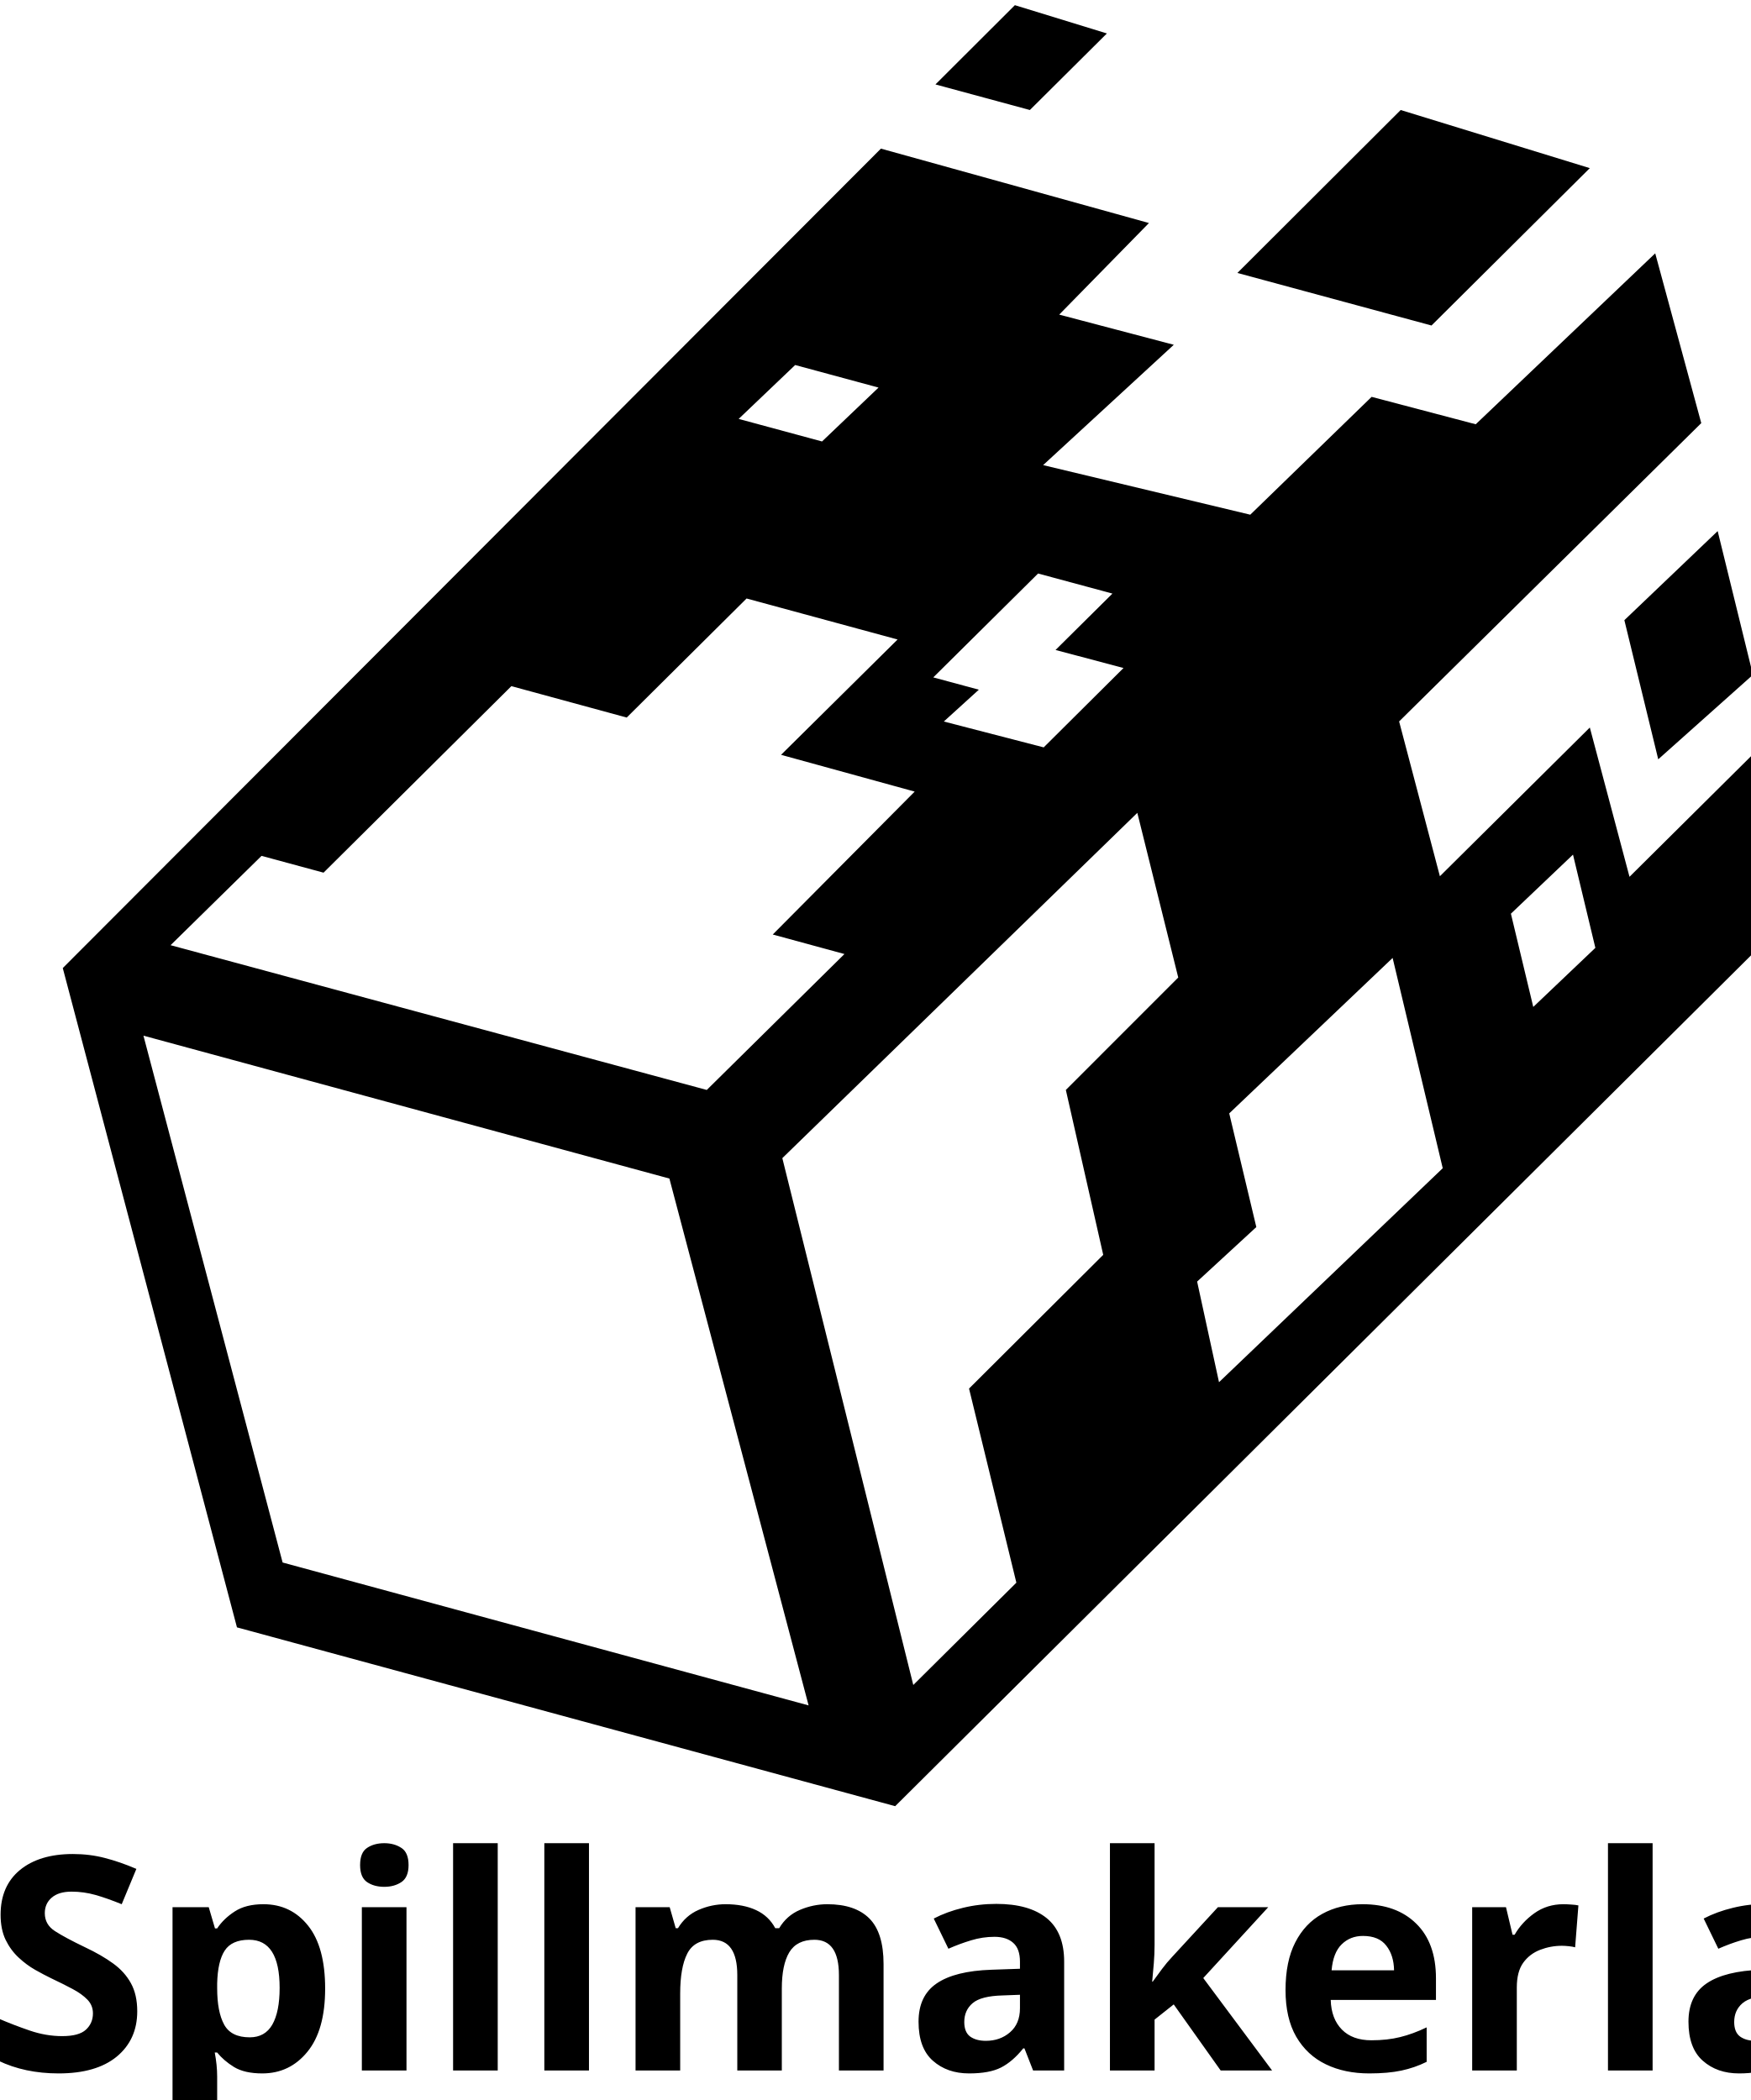
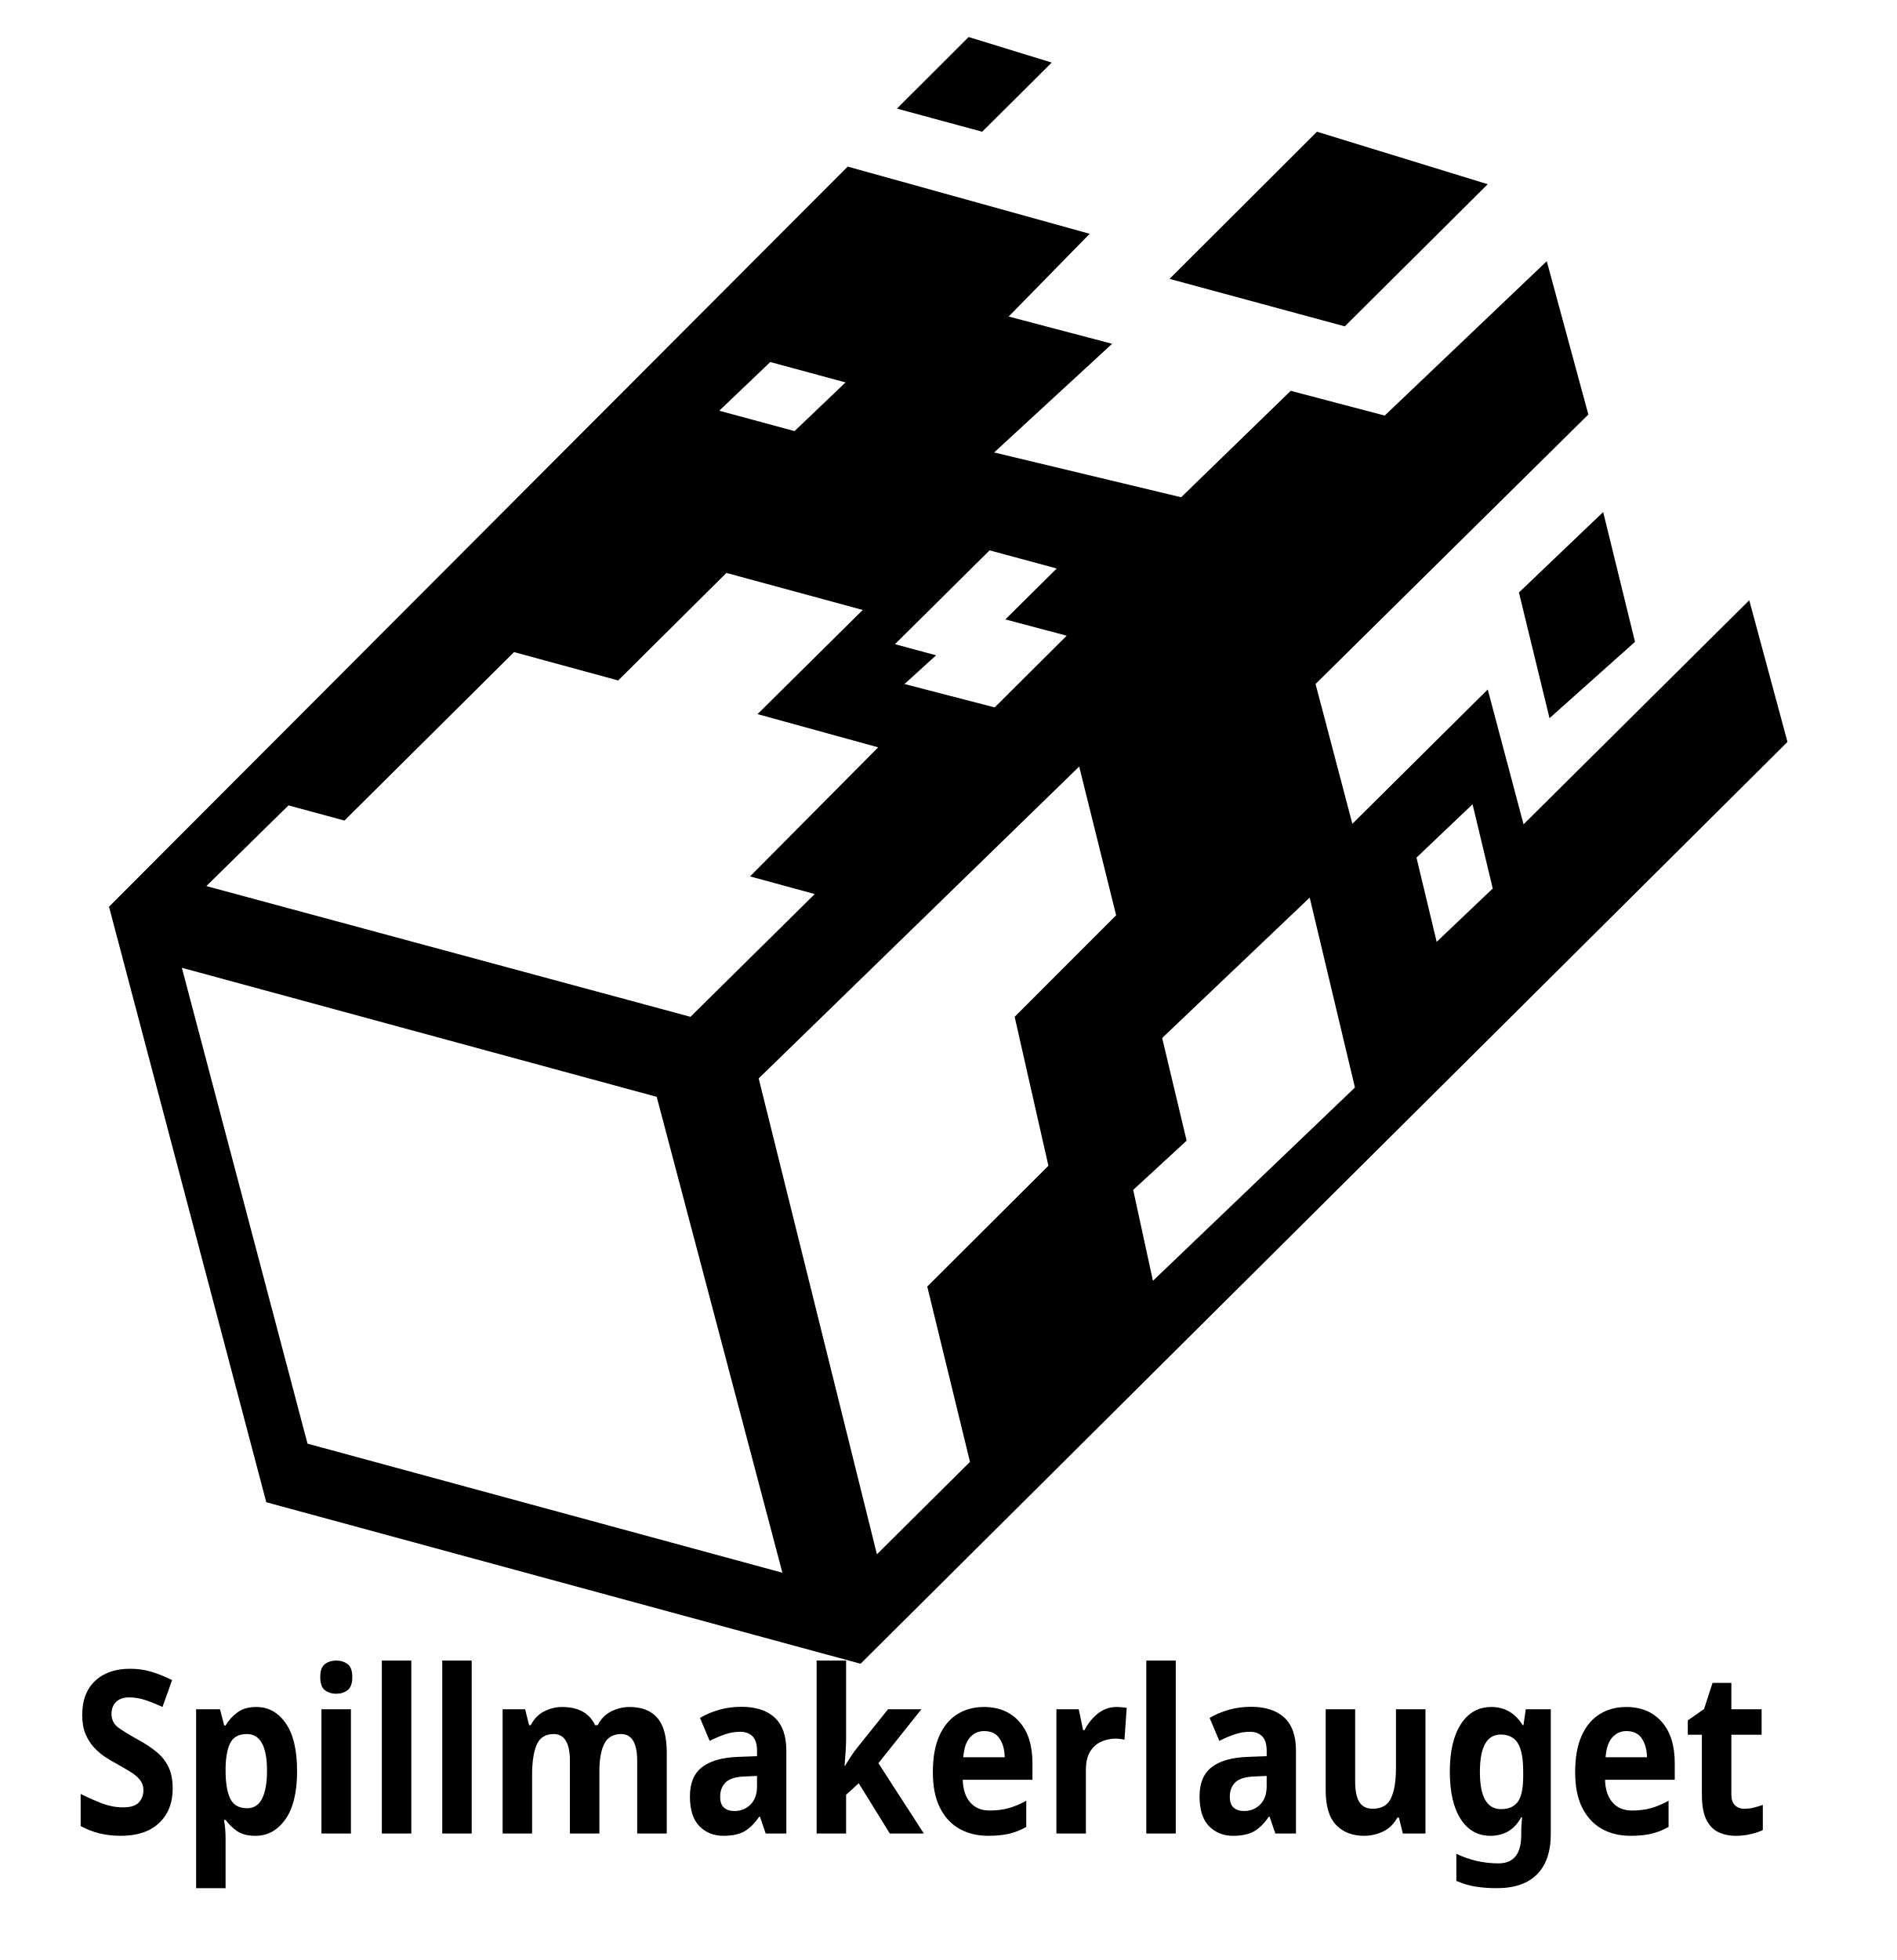
- <svg id="spillmakerlauget-logo" viewBox="0 0 250 300">
-   <g id="g3492" transform="matrix(1.25,0,0,-1.25,4.504237,742.2983)">
-     <path id="path3530" style="fill-opacity:1;fill-rule:nonzero;stroke:none" d="m 97.047,576.852 -93.478,-93.648 19.902,-75.35 75.206,-20.436 117.3,116.641 -4.836,17.927 -28.562,-28.353 -4.534,17.061 -17.131,-16.997 -4.658,17.692 34.522,34.094 -5.261,19.403 -20.508,-19.536 -11.895,3.133 -13.866,-13.467 -23.667,5.667 14.93,13.752 -13.091,3.448 10.252,10.467 -30.623,8.503 z m -9.797,-24.73 9.525,-2.578 -6.456,-6.159 -9.525,2.578 6.456,6.159 z m 27.755,-23.827 8.495,-2.294 -6.5,-6.445 7.766,-2.061 -9.119,-9.07 -11.412,2.956 4.002,3.636 -5.206,1.405 11.975,11.873 z m -33.306,-2.856 17.252,-4.686 -13.313,-13.18 15.267,-4.202 -16.216,-16.333 8.191,-2.231 -15.73,-15.534 -61.264,16.544 10.394,10.208 7.084,-1.919 21.461,21.316 13.178,-3.589 13.695,13.606 z m 44.645,-24.498 4.675,-18.817 -12.842,-12.85 4.27,-18.845 -15.331,-15.284 5.408,-22.184 -11.778,-11.692 -14.963,60.211 40.561,39.462 z m 49.778,-4.773 2.556,-10.656 -7.095,-6.752 -2.555,10.658 7.094,6.75 z m -20.608,-11.808 5.725,-24.031 -25.562,-24.456 -2.5,11.5 6.763,6.23 -3.095,12.992 18.67,17.766 z m -142.728,-8.883 60.094,-16.33 15.905,-60.212 -60.097,16.331 -15.902,60.211 z m 165.257,99.146 -21.609,6.643 -18.656,-18.621 22.177,-6.007 18.088,17.985 z m 7.819,-67.562 10.82,9.658 -4.029,16.424 -10.661,-10.181 3.87,-15.901 z m -62.996,82.955 -10.512,3.231 -9.076,-9.058 10.789,-2.923 8.799,8.75 z" />
+ <svg xmlns="http://www.w3.org/2000/svg" style="isolation:isolate" viewBox="0 0 300 310" width="300" height="310">
+   <defs>
+     <clipPath id="_clipPath_70Ck46jMz1DyFJRv8ZG8EGCPT70mvkfF">
+       <rect width="300" height="310" />
+     </clipPath>
+   </defs>
+   <g clip-path="url(#_clipPath_70Ck46jMz1DyFJRv8ZG8EGCPT70mvkfF)">
+     <g>
+       <path d=" M 134.093 26.351 L 17.245 143.411 L 42.122 237.599 L 136.13 263.144 L 282.755 117.343 L 276.71 94.935 L 241.007 130.376 L 235.339 109.05 L 213.925 130.296 L 208.103 108.181 L 251.255 65.563 L 244.679 41.31 L 219.044 65.729 L 204.175 61.813 L 186.843 78.647 L 157.259 71.563 L 175.921 54.374 L 159.558 50.063 L 172.372 36.979 L 134.093 26.351 L 134.093 26.351 Z  M 121.847 57.263 L 133.753 60.485 L 125.683 68.185 L 113.776 64.962 L 121.847 57.263 Z  M 156.54 87.046 L 167.159 89.913 L 159.034 97.97 L 168.741 100.546 L 157.343 111.884 L 143.077 108.188 L 148.079 103.644 L 141.571 101.888 L 156.54 87.046 Z  M 114.907 90.616 L 136.472 96.474 L 119.831 112.948 L 138.915 118.2 L 118.646 138.616 L 128.884 141.405 L 109.222 160.823 L 32.642 140.144 L 45.634 127.384 L 54.489 129.782 L 81.315 103.138 L 97.788 107.624 L 114.907 90.616 L 114.907 90.616 Z  M 170.714 121.239 L 176.558 144.761 L 160.505 160.823 L 165.843 184.38 L 146.679 203.485 L 153.438 231.216 L 138.716 245.831 L 120.013 170.567 L 170.714 121.239 Z  M 232.937 127.206 L 236.132 140.526 L 227.263 148.966 L 224.069 135.644 L 232.937 127.206 L 232.937 127.206 Z  M 207.177 141.966 L 214.333 172.005 L 182.38 202.575 L 179.255 188.2 L 187.708 180.413 L 183.839 164.173 L 207.177 141.966 L 207.177 141.966 Z  M 28.767 153.069 L 103.884 173.481 L 123.765 248.747 L 48.644 228.333 L 28.767 153.069 L 28.767 153.069 Z  M 235.338 29.136 L 208.327 20.833 L 185.007 44.109 L 212.728 51.618 L 235.338 29.136 L 235.338 29.136 Z  M 245.112 113.589 L 258.637 101.516 L 253.601 80.986 L 240.275 93.713 L 245.112 113.589 L 245.112 113.589 Z  M 166.367 9.895 L 153.227 5.856 L 141.882 17.179 L 155.368 20.833 L 166.367 9.895 Z " fill="rgb(0,0,0)" />
+     </g>
+     <g transform="matrix(0.87,0,0,1,11,255.294)">
+       <text transform="matrix(1,0,0,1,0.366,34.704)" style="font-family:'Advent Pro';font-weight:600;font-size:36px;font-style:normal;fill:#000000;stroke:none;">Spillmakerlauget</text>
+     </g>
  </g>
-   <text id="text3481" x="-2.228" y="295.782" style="font-variant:normal;font-weight:600;font-stretch:normal;font-size:42.72px;font-family:'Advent Pro';-inkscape-font-specification:AdventPro-SemiBold;writing-mode:lr-tb;fill-opacity:1;fill-rule:nonzero;stroke:none">
-     <tspan id="tspan3483" y="295.782" x="-2.228 21.738 42.756 53.778 64.416 75.053 106.623 126.189 144.857 163.398 177.367 187.407 206.972 226.068 245.848 264.388">Spillmakerlauget</tspan>
-   </text>
</svg>
